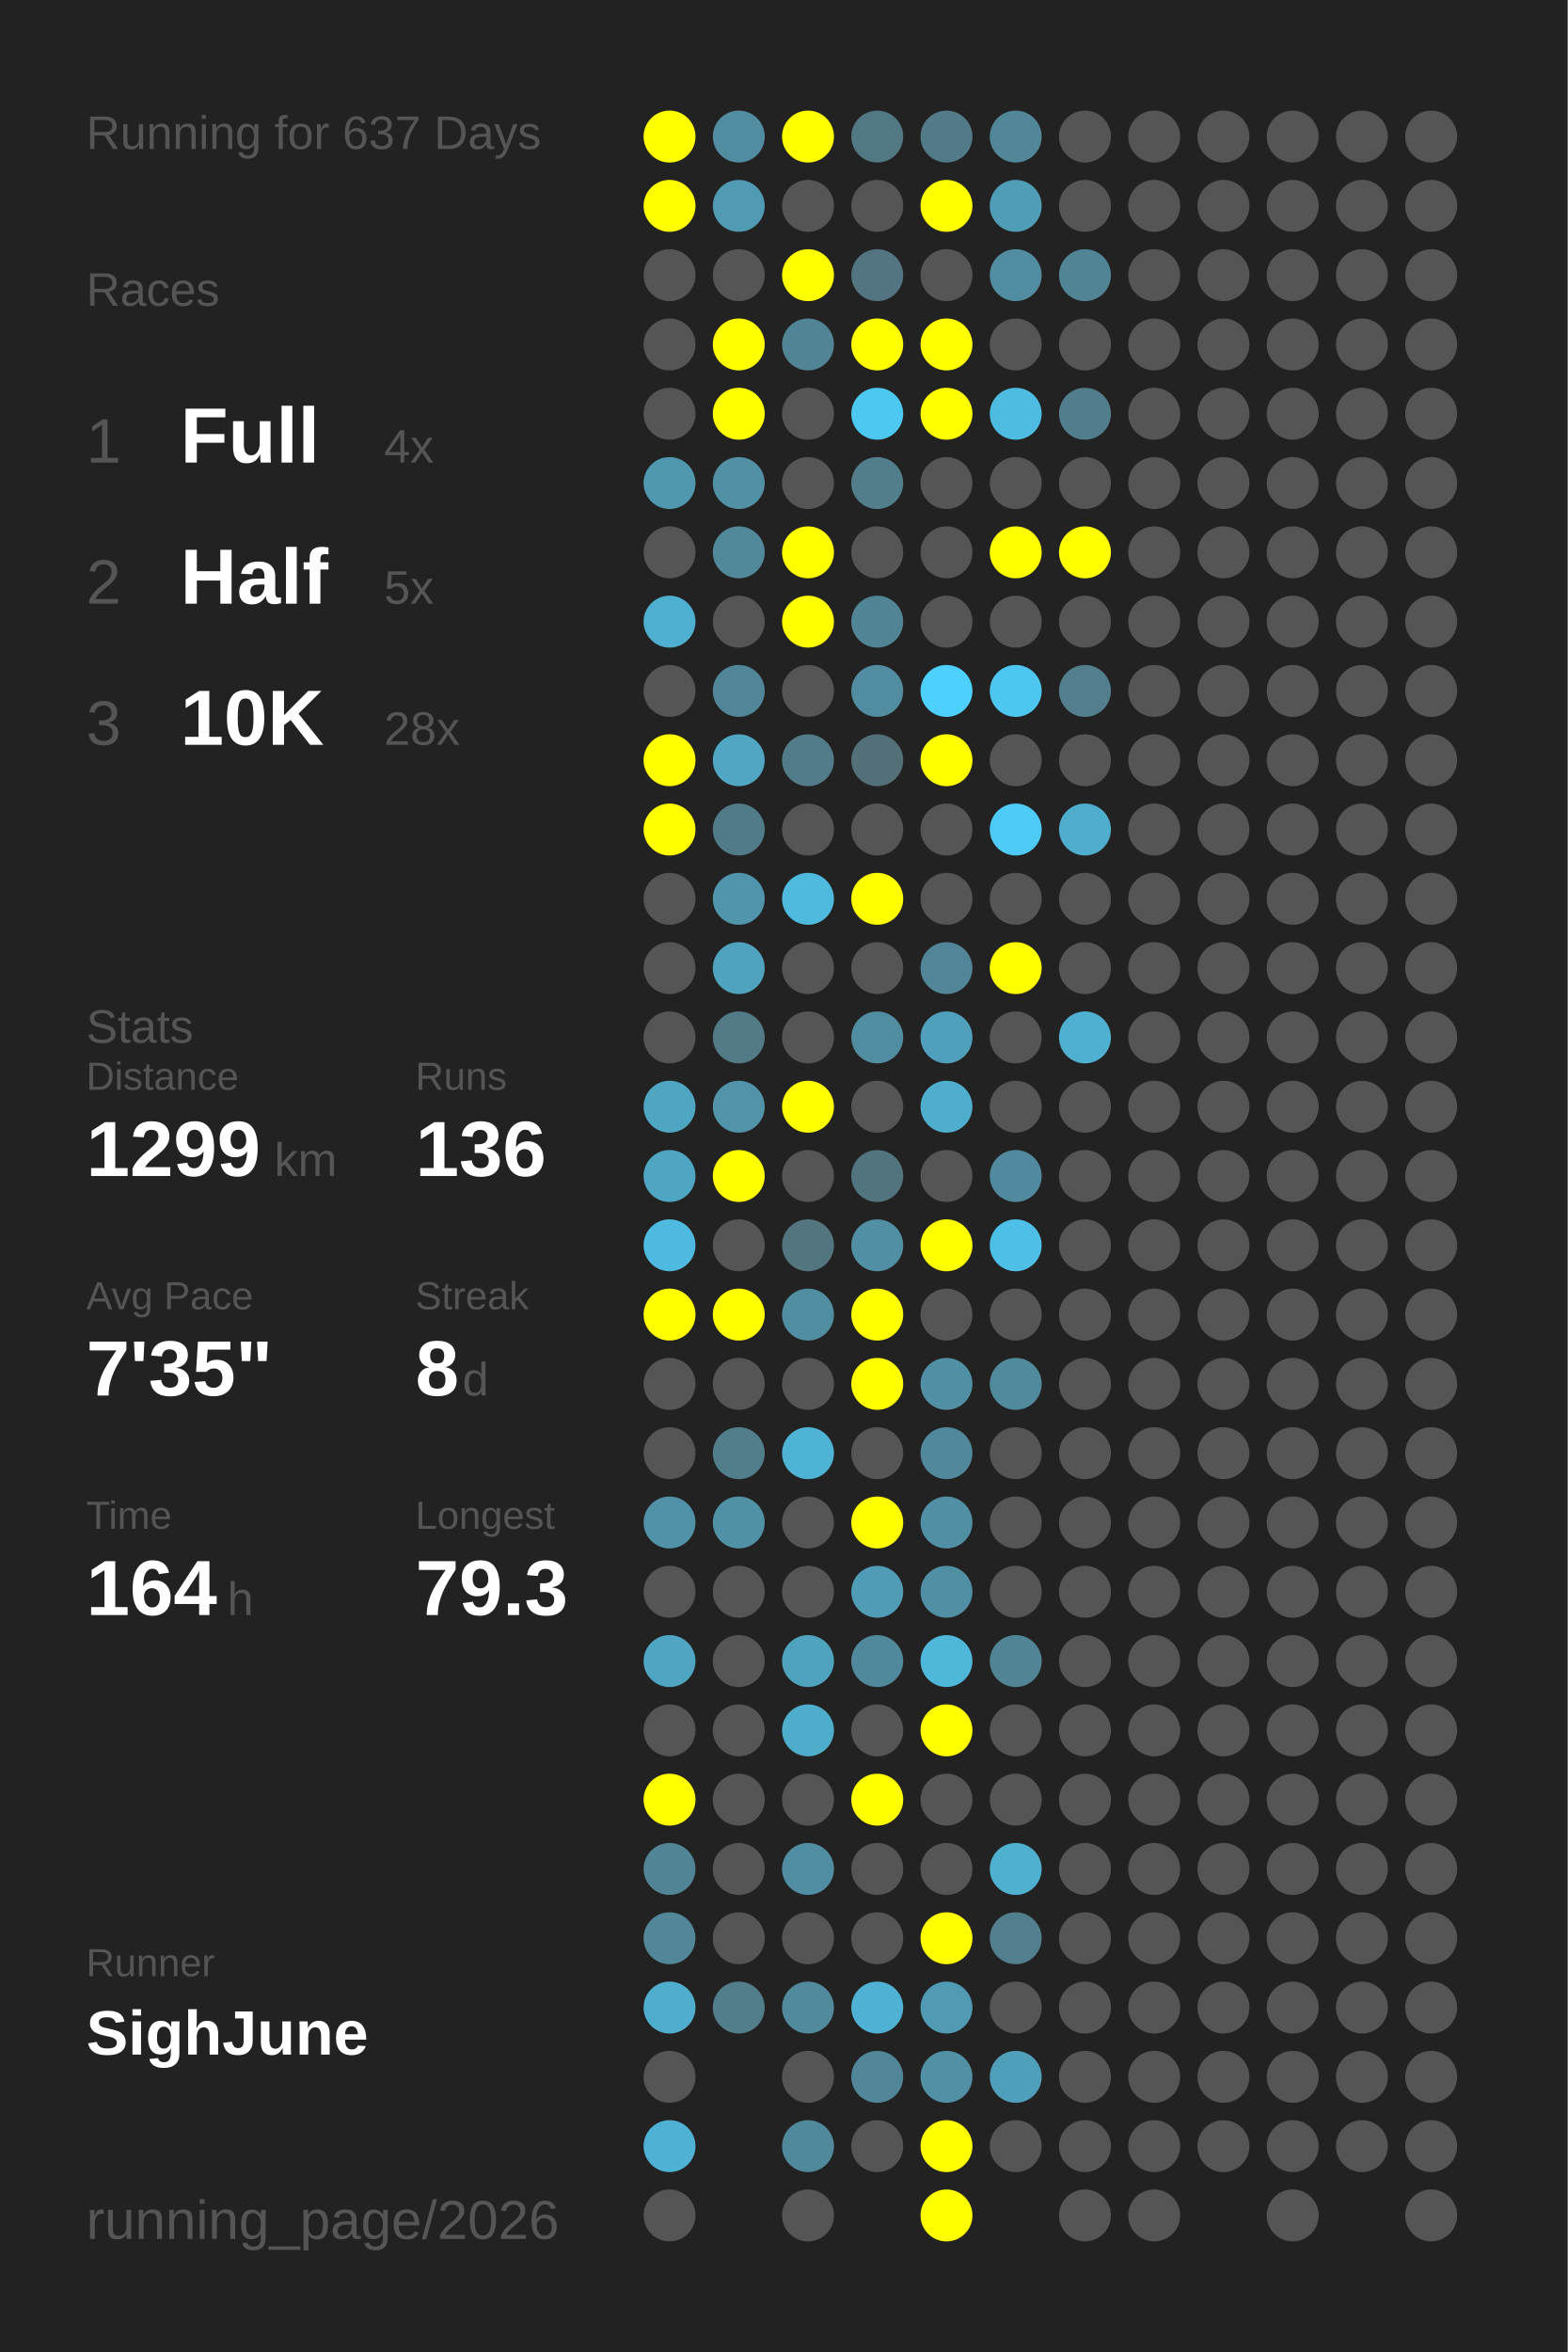
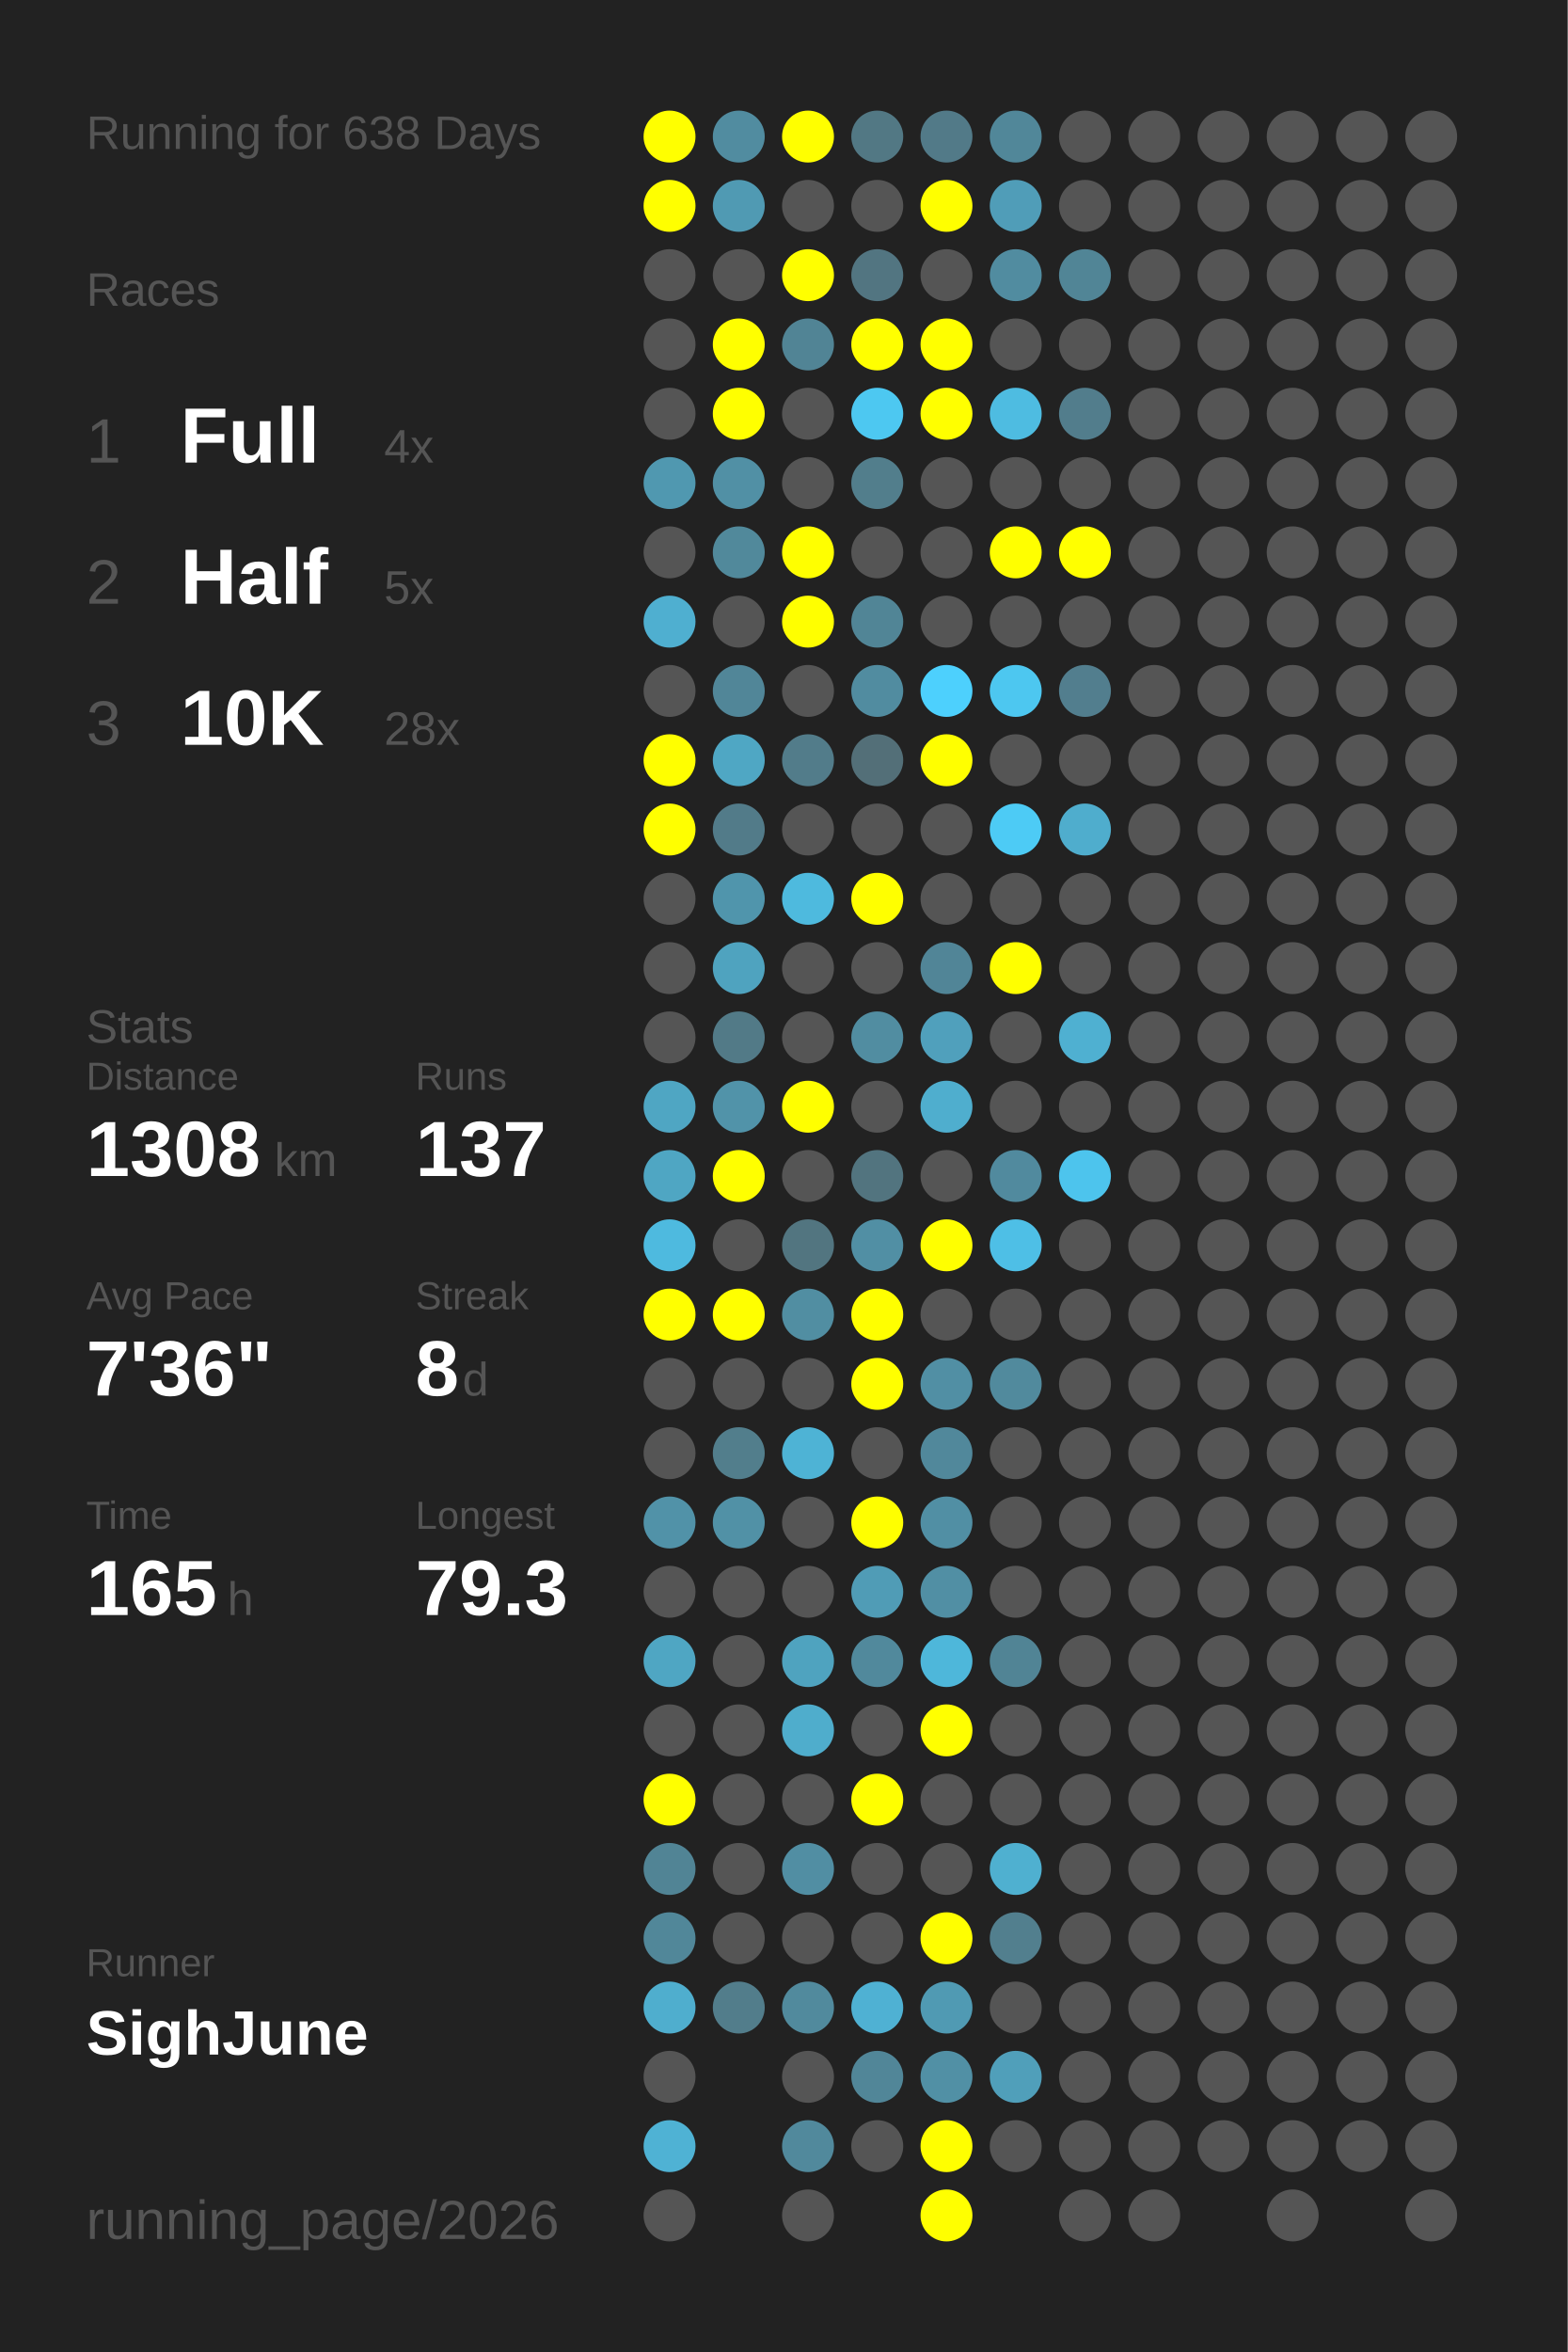
<svg xmlns="http://www.w3.org/2000/svg" baseProfile="full" height="300mm" version="1.1" viewBox="0,0,200,300" width="200mm">
  <defs />
  <rect fill="#222222" height="300" width="200" x="0" y="0" />
-   <text fill="#555555" style="font-size:6px; font-family:Arial;" x="11" y="19">Running for 637 Days</text>
+   <text fill="#555555" style="font-size:6px; font-family:Arial;" x="11" y="19">Running for 638 Days</text>
  <text fill="#555555" style="font-size:6px; font-family:Arial;" x="11" y="39">Races</text>
  <text fill="#555555" style="font-size:8px; font-family:Arial;" x="11" y="59">1</text>
  <text fill="#FFFFFF" style="font-size:10px; font-family:Arial; font-weight:bold;" x="23" y="59">Full</text>
  <text fill="#555555" style="font-size:6px; font-family:Arial;" x="49" y="59">4x</text>
  <text fill="#555555" style="font-size:8px; font-family:Arial;" x="11" y="77">2</text>
  <text fill="#FFFFFF" style="font-size:10px; font-family:Arial; font-weight:bold;" x="23" y="77">Half</text>
  <text fill="#555555" style="font-size:6px; font-family:Arial;" x="49" y="77">5x</text>
  <text fill="#555555" style="font-size:8px; font-family:Arial;" x="11" y="95">3</text>
  <text fill="#FFFFFF" style="font-size:10px; font-family:Arial; font-weight:bold;" x="23" y="95">10K</text>
  <text fill="#555555" style="font-size:6px; font-family:Arial;" x="49" y="95">28x</text>
  <text fill="#555555" style="font-size:6px; font-family:Arial;" x="11" y="133">Stats</text>
  <text fill="#555555" style="font-size:5px; font-family:Arial;" x="11" y="139">Distance</text>
-   <text fill="#FFFFFF" style="font-size:10px; font-family:Arial; font-weight:bold;" x="11" y="150">1299</text>
+   <text fill="#FFFFFF" style="font-size:10px; font-family:Arial; font-weight:bold;" x="11" y="150">1308</text>
  <text fill="#555555" style="font-size:6px; font-family:Arial;" x="35" y="150">km</text>
  <text fill="#555555" style="font-size:5px; font-family:Arial;" x="53" y="139">Runs</text>
-   <text fill="#FFFFFF" style="font-size:10px; font-family:Arial; font-weight:bold;" x="53" y="150">136</text>
+   <text fill="#FFFFFF" style="font-size:10px; font-family:Arial; font-weight:bold;" x="53" y="150">137</text>
  <text fill="#555555" style="font-size:5px; font-family:Arial;" x="11" y="167">Avg Pace</text>
-   <text fill="#FFFFFF" style="font-size:10px; font-family:Arial; font-weight:bold;" x="11" y="178">7'35"</text>
+   <text fill="#FFFFFF" style="font-size:10px; font-family:Arial; font-weight:bold;" x="11" y="178">7'36"</text>
  <text fill="#555555" style="font-size:5px; font-family:Arial;" x="53" y="167">Streak</text>
  <text fill="#FFFFFF" style="font-size:10px; font-family:Arial; font-weight:bold;" x="53" y="178">8</text>
  <text fill="#555555" style="font-size:6px; font-family:Arial;" x="59" y="178">d</text>
  <text fill="#555555" style="font-size:5px; font-family:Arial;" x="11" y="195">Time</text>
-   <text fill="#FFFFFF" style="font-size:10px; font-family:Arial; font-weight:bold;" x="11" y="206">164</text>
+   <text fill="#FFFFFF" style="font-size:10px; font-family:Arial; font-weight:bold;" x="11" y="206">165</text>
  <text fill="#555555" style="font-size:6px; font-family:Arial;" x="29" y="206">h</text>
  <text fill="#555555" style="font-size:5px; font-family:Arial;" x="53" y="195">Longest</text>
  <text fill="#FFFFFF" style="font-size:10px; font-family:Arial; font-weight:bold;" x="53" y="206">79.3</text>
  <text fill="#555555" style="font-size:5px; font-family:Arial;" x="11" y="252.065">Runner</text>
  <text fill="#FFFFFF" style="font-size:8px; font-family:Arial; font-weight:bold;" x="11" y="262.065">SighJune</text>
  <text fill="#555555" style="font-size:7px; font-family:Arial;" x="11" y="285.581">running_page/2026</text>
  <circle cx="85.417" cy="17.419" fill="#FFFF00" r="3.312" />
  <circle cx="85.417" cy="26.258" fill="#FFFF00" r="3.312" />
  <circle cx="85.417" cy="35.097" fill="#555555" r="3.312" />
  <circle cx="85.417" cy="43.935" fill="#555555" r="3.312" />
  <circle cx="85.417" cy="52.774" fill="#555555" r="3.312" />
  <circle cx="85.417" cy="61.613" fill="#5098b0" r="3.312" />
  <circle cx="85.417" cy="70.452" fill="#555555" r="3.312" />
  <circle cx="85.417" cy="79.29" fill="#4fafd0" r="3.312" />
  <circle cx="85.417" cy="88.129" fill="#555555" r="3.312" />
  <circle cx="85.417" cy="96.968" fill="#FFFF00" r="3.312" />
  <circle cx="85.417" cy="105.806" fill="#FFFF00" r="3.312" />
  <circle cx="85.417" cy="114.645" fill="#555555" r="3.312" />
  <circle cx="85.417" cy="123.484" fill="#555555" r="3.312" />
  <circle cx="85.417" cy="132.323" fill="#555555" r="3.312" />
  <circle cx="85.417" cy="141.161" fill="#4fa6c3" r="3.312" />
  <circle cx="85.417" cy="150" fill="#4fa6c3" r="3.312" />
  <circle cx="85.417" cy="158.839" fill="#4ebadf" r="3.312" />
  <circle cx="85.417" cy="167.677" fill="#FFFF00" r="3.312" />
  <circle cx="85.417" cy="176.516" fill="#555555" r="3.312" />
  <circle cx="85.417" cy="185.355" fill="#555555" r="3.312" />
  <circle cx="85.417" cy="194.194" fill="#5192a8" r="3.312" />
  <circle cx="85.417" cy="203.032" fill="#555555" r="3.312" />
  <circle cx="85.417" cy="211.871" fill="#4fa6c3" r="3.312" />
  <circle cx="85.417" cy="220.71" fill="#555555" r="3.312" />
  <circle cx="85.417" cy="229.548" fill="#FFFF00" r="3.312" />
  <circle cx="85.417" cy="238.387" fill="#518495" r="3.312" />
  <circle cx="85.417" cy="247.226" fill="#518799" r="3.312" />
  <circle cx="85.417" cy="256.065" fill="#4faece" r="3.312" />
  <circle cx="85.417" cy="264.903" fill="#555555" r="3.312" />
  <circle cx="85.417" cy="273.742" fill="#4fb2d4" r="3.312" />
  <circle cx="85.417" cy="282.581" fill="#555555" r="3.312" />
  <circle cx="94.25" cy="17.419" fill="#518ca0" r="3.312" />
  <circle cx="94.25" cy="26.258" fill="#509ab3" r="3.312" />
  <circle cx="94.25" cy="35.097" fill="#555555" r="3.312" />
  <circle cx="94.25" cy="43.935" fill="#FFFF00" r="3.312" />
  <circle cx="94.25" cy="52.774" fill="#FFFF00" r="3.312" />
  <circle cx="94.25" cy="61.613" fill="#5190a5" r="3.312" />
  <circle cx="94.25" cy="70.452" fill="#51899b" r="3.312" />
  <circle cx="94.25" cy="79.29" fill="#555555" r="3.312" />
  <circle cx="94.25" cy="88.129" fill="#518698" r="3.312" />
  <circle cx="94.25" cy="96.968" fill="#4fa7c4" r="3.312" />
  <circle cx="94.25" cy="105.806" fill="#527b89" r="3.312" />
  <circle cx="94.25" cy="114.645" fill="#5095ac" r="3.312" />
  <circle cx="94.25" cy="123.484" fill="#4fa3bf" r="3.312" />
  <circle cx="94.25" cy="132.323" fill="#527a87" r="3.312" />
  <circle cx="94.25" cy="141.161" fill="#5193a9" r="3.312" />
  <circle cx="94.25" cy="150" fill="#FFFF00" r="3.312" />
  <circle cx="94.25" cy="158.839" fill="#555555" r="3.312" />
  <circle cx="94.25" cy="167.677" fill="#FFFF00" r="3.312" />
  <circle cx="94.25" cy="176.516" fill="#555555" r="3.312" />
  <circle cx="94.25" cy="185.355" fill="#527e8c" r="3.312" />
  <circle cx="94.25" cy="194.194" fill="#5191a6" r="3.312" />
  <circle cx="94.25" cy="203.032" fill="#555555" r="3.312" />
  <circle cx="94.25" cy="211.871" fill="#555555" r="3.312" />
  <circle cx="94.25" cy="220.71" fill="#555555" r="3.312" />
  <circle cx="94.25" cy="229.548" fill="#555555" r="3.312" />
  <circle cx="94.25" cy="238.387" fill="#555555" r="3.312" />
  <circle cx="94.25" cy="247.226" fill="#555555" r="3.312" />
  <circle cx="94.25" cy="256.065" fill="#527d8b" r="3.312" />
  <circle cx="103.083" cy="17.419" fill="#FFFF00" r="3.312" />
  <circle cx="103.083" cy="26.258" fill="#555555" r="3.312" />
  <circle cx="103.083" cy="35.097" fill="#FFFF00" r="3.312" />
  <circle cx="103.083" cy="43.935" fill="#518495" r="3.312" />
  <circle cx="103.083" cy="52.774" fill="#555555" r="3.312" />
  <circle cx="103.083" cy="61.613" fill="#555555" r="3.312" />
  <circle cx="103.083" cy="70.452" fill="#FFFF00" r="3.312" />
  <circle cx="103.083" cy="79.29" fill="#FFFF00" r="3.312" />
  <circle cx="103.083" cy="88.129" fill="#555555" r="3.312" />
  <circle cx="103.083" cy="96.968" fill="#527c8a" r="3.312" />
  <circle cx="103.083" cy="105.806" fill="#555555" r="3.312" />
  <circle cx="103.083" cy="114.645" fill="#4ebade" r="3.312" />
  <circle cx="103.083" cy="123.484" fill="#555555" r="3.312" />
  <circle cx="103.083" cy="132.323" fill="#555555" r="3.312" />
  <circle cx="103.083" cy="141.161" fill="#FFFF00" r="3.312" />
  <circle cx="103.083" cy="150" fill="#555555" r="3.312" />
  <circle cx="103.083" cy="158.839" fill="#527580" r="3.312" />
  <circle cx="103.083" cy="167.677" fill="#518ea2" r="3.312" />
  <circle cx="103.083" cy="176.516" fill="#555555" r="3.312" />
  <circle cx="103.083" cy="185.355" fill="#4eb3d5" r="3.312" />
  <circle cx="103.083" cy="194.194" fill="#555555" r="3.312" />
  <circle cx="103.083" cy="203.032" fill="#555555" r="3.312" />
  <circle cx="103.083" cy="211.871" fill="#4fa3bf" r="3.312" />
  <circle cx="103.083" cy="220.71" fill="#4fadcc" r="3.312" />
  <circle cx="103.083" cy="229.548" fill="#555555" r="3.312" />
  <circle cx="103.083" cy="238.387" fill="#518ea3" r="3.312" />
  <circle cx="103.083" cy="247.226" fill="#555555" r="3.312" />
  <circle cx="103.083" cy="256.065" fill="#518a9d" r="3.312" />
  <circle cx="103.083" cy="264.903" fill="#555555" r="3.312" />
  <circle cx="103.083" cy="273.742" fill="#51899c" r="3.312" />
  <circle cx="103.083" cy="282.581" fill="#555555" r="3.312" />
  <circle cx="111.917" cy="17.419" fill="#527884" r="3.312" />
  <circle cx="111.917" cy="26.258" fill="#555555" r="3.312" />
  <circle cx="111.917" cy="35.097" fill="#527581" r="3.312" />
  <circle cx="111.917" cy="43.935" fill="#FFFF00" r="3.312" />
  <circle cx="111.917" cy="52.774" fill="#4dc8f1" r="3.312" />
  <circle cx="111.917" cy="61.613" fill="#527e8c" r="3.312" />
  <circle cx="111.917" cy="70.452" fill="#555555" r="3.312" />
  <circle cx="111.917" cy="79.29" fill="#518596" r="3.312" />
  <circle cx="111.917" cy="88.129" fill="#518ca0" r="3.312" />
  <circle cx="111.917" cy="96.968" fill="#536f78" r="3.312" />
  <circle cx="111.917" cy="105.806" fill="#555555" r="3.312" />
  <circle cx="111.917" cy="114.645" fill="#FFFF00" r="3.312" />
  <circle cx="111.917" cy="123.484" fill="#555555" r="3.312" />
  <circle cx="111.917" cy="132.323" fill="#518da1" r="3.312" />
  <circle cx="111.917" cy="141.161" fill="#555555" r="3.312" />
  <circle cx="111.917" cy="150" fill="#52747f" r="3.312" />
  <circle cx="111.917" cy="158.839" fill="#518fa4" r="3.312" />
  <circle cx="111.917" cy="167.677" fill="#FFFF00" r="3.312" />
  <circle cx="111.917" cy="176.516" fill="#FFFF00" r="3.312" />
  <circle cx="111.917" cy="185.355" fill="#555555" r="3.312" />
  <circle cx="111.917" cy="194.194" fill="#FFFF00" r="3.312" />
  <circle cx="111.917" cy="203.032" fill="#509cb6" r="3.312" />
  <circle cx="111.917" cy="211.871" fill="#51899c" r="3.312" />
  <circle cx="111.917" cy="220.71" fill="#555555" r="3.312" />
  <circle cx="111.917" cy="229.548" fill="#FFFF00" r="3.312" />
  <circle cx="111.917" cy="238.387" fill="#555555" r="3.312" />
  <circle cx="111.917" cy="247.226" fill="#555555" r="3.312" />
  <circle cx="111.917" cy="256.065" fill="#4fb1d3" r="3.312" />
  <circle cx="111.917" cy="264.903" fill="#518698" r="3.312" />
  <circle cx="111.917" cy="273.742" fill="#555555" r="3.312" />
  <circle cx="120.75" cy="17.419" fill="#527a88" r="3.312" />
  <circle cx="120.75" cy="26.258" fill="#FFFF00" r="3.312" />
  <circle cx="120.75" cy="35.097" fill="#555555" r="3.312" />
  <circle cx="120.75" cy="43.935" fill="#FFFF00" r="3.312" />
  <circle cx="120.75" cy="52.774" fill="#FFFF00" r="3.312" />
  <circle cx="120.75" cy="61.613" fill="#555555" r="3.312" />
  <circle cx="120.75" cy="70.452" fill="#555555" r="3.312" />
  <circle cx="120.75" cy="79.29" fill="#555555" r="3.312" />
  <circle cx="120.75" cy="88.129" fill="#4dd0fd" r="3.312" />
  <circle cx="120.75" cy="96.968" fill="#FFFF00" r="3.312" />
  <circle cx="120.75" cy="105.806" fill="#555555" r="3.312" />
  <circle cx="120.75" cy="114.645" fill="#555555" r="3.312" />
  <circle cx="120.75" cy="123.484" fill="#518597" r="3.312" />
  <circle cx="120.75" cy="132.323" fill="#50a0bc" r="3.312" />
  <circle cx="120.75" cy="141.161" fill="#4faece" r="3.312" />
  <circle cx="120.75" cy="150" fill="#555555" r="3.312" />
  <circle cx="120.75" cy="158.839" fill="#FFFF00" r="3.312" />
  <circle cx="120.75" cy="167.677" fill="#555555" r="3.312" />
  <circle cx="120.75" cy="176.516" fill="#518fa4" r="3.312" />
  <circle cx="120.75" cy="185.355" fill="#51889b" r="3.312" />
  <circle cx="120.75" cy="194.194" fill="#518fa4" r="3.312" />
  <circle cx="120.75" cy="203.032" fill="#518fa4" r="3.312" />
  <circle cx="120.75" cy="211.871" fill="#4eb7da" r="3.312" />
  <circle cx="120.75" cy="220.71" fill="#FFFF00" r="3.312" />
  <circle cx="120.75" cy="229.548" fill="#555555" r="3.312" />
  <circle cx="120.75" cy="238.387" fill="#555555" r="3.312" />
  <circle cx="120.75" cy="247.226" fill="#FFFF00" r="3.312" />
  <circle cx="120.75" cy="256.065" fill="#509ab3" r="3.312" />
  <circle cx="120.75" cy="264.903" fill="#5190a5" r="3.312" />
  <circle cx="120.75" cy="273.742" fill="#FFFF00" r="3.312" />
  <circle cx="120.75" cy="282.581" fill="#FFFF00" r="3.312" />
  <circle cx="129.583" cy="17.419" fill="#518799" r="3.312" />
  <circle cx="129.583" cy="26.258" fill="#509db8" r="3.312" />
  <circle cx="129.583" cy="35.097" fill="#518ca0" r="3.312" />
  <circle cx="129.583" cy="43.935" fill="#555555" r="3.312" />
  <circle cx="129.583" cy="52.774" fill="#4ebce1" r="3.312" />
  <circle cx="129.583" cy="61.613" fill="#555555" r="3.312" />
  <circle cx="129.583" cy="70.452" fill="#FFFF00" r="3.312" />
  <circle cx="129.583" cy="79.29" fill="#555555" r="3.312" />
  <circle cx="129.583" cy="88.129" fill="#4dc7f0" r="3.312" />
  <circle cx="129.583" cy="96.968" fill="#555555" r="3.312" />
  <circle cx="129.583" cy="105.806" fill="#4dcbf5" r="3.312" />
  <circle cx="129.583" cy="114.645" fill="#555555" r="3.312" />
  <circle cx="129.583" cy="123.484" fill="#FFFF00" r="3.312" />
  <circle cx="129.583" cy="132.323" fill="#555555" r="3.312" />
  <circle cx="129.583" cy="141.161" fill="#555555" r="3.312" />
  <circle cx="129.583" cy="150" fill="#518a9e" r="3.312" />
  <circle cx="129.583" cy="158.839" fill="#4ebfe6" r="3.312" />
  <circle cx="129.583" cy="167.677" fill="#555555" r="3.312" />
  <circle cx="129.583" cy="176.516" fill="#518a9d" r="3.312" />
  <circle cx="129.583" cy="185.355" fill="#555555" r="3.312" />
  <circle cx="129.583" cy="194.194" fill="#555555" r="3.312" />
  <circle cx="129.583" cy="203.032" fill="#555555" r="3.312" />
  <circle cx="129.583" cy="211.871" fill="#518495" r="3.312" />
  <circle cx="129.583" cy="220.71" fill="#555555" r="3.312" />
  <circle cx="129.583" cy="229.548" fill="#555555" r="3.312" />
  <circle cx="129.583" cy="238.387" fill="#4fb0d0" r="3.312" />
  <circle cx="129.583" cy="247.226" fill="#527f8e" r="3.312" />
  <circle cx="129.583" cy="256.065" fill="#555555" r="3.312" />
  <circle cx="129.583" cy="264.903" fill="#509fba" r="3.312" />
  <circle cx="129.583" cy="273.742" fill="#555555" r="3.312" />
  <circle cx="138.417" cy="17.419" fill="#555555" r="3.312" />
  <circle cx="138.417" cy="26.258" fill="#555555" r="3.312" />
  <circle cx="138.417" cy="35.097" fill="#518596" r="3.312" />
  <circle cx="138.417" cy="43.935" fill="#555555" r="3.312" />
  <circle cx="138.417" cy="52.774" fill="#527d8c" r="3.312" />
  <circle cx="138.417" cy="61.613" fill="#555555" r="3.312" />
  <circle cx="138.417" cy="70.452" fill="#FFFF00" r="3.312" />
  <circle cx="138.417" cy="79.29" fill="#555555" r="3.312" />
  <circle cx="138.417" cy="88.129" fill="#527e8e" r="3.312" />
  <circle cx="138.417" cy="96.968" fill="#555555" r="3.312" />
  <circle cx="138.417" cy="105.806" fill="#4fadcd" r="3.312" />
  <circle cx="138.417" cy="114.645" fill="#555555" r="3.312" />
  <circle cx="138.417" cy="123.484" fill="#555555" r="3.312" />
  <circle cx="138.417" cy="132.323" fill="#4fb0d1" r="3.312" />
  <circle cx="138.417" cy="141.161" fill="#555555" r="3.312" />
-   <circle cx="138.417" cy="150" fill="#555555" r="3.312" />
+   <circle cx="138.417" cy="150" fill="#4dc4ed" r="3.312" />
  <circle cx="138.417" cy="158.839" fill="#555555" r="3.312" />
  <circle cx="138.417" cy="167.677" fill="#555555" r="3.312" />
  <circle cx="138.417" cy="176.516" fill="#555555" r="3.312" />
  <circle cx="138.417" cy="185.355" fill="#555555" r="3.312" />
  <circle cx="138.417" cy="194.194" fill="#555555" r="3.312" />
  <circle cx="138.417" cy="203.032" fill="#555555" r="3.312" />
  <circle cx="138.417" cy="211.871" fill="#555555" r="3.312" />
  <circle cx="138.417" cy="220.71" fill="#555555" r="3.312" />
  <circle cx="138.417" cy="229.548" fill="#555555" r="3.312" />
  <circle cx="138.417" cy="238.387" fill="#555555" r="3.312" />
  <circle cx="138.417" cy="247.226" fill="#555555" r="3.312" />
  <circle cx="138.417" cy="256.065" fill="#555555" r="3.312" />
  <circle cx="138.417" cy="264.903" fill="#555555" r="3.312" />
  <circle cx="138.417" cy="273.742" fill="#555555" r="3.312" />
  <circle cx="138.417" cy="282.581" fill="#555555" r="3.312" />
  <circle cx="147.25" cy="17.419" fill="#555555" r="3.312" />
  <circle cx="147.25" cy="26.258" fill="#555555" r="3.312" />
  <circle cx="147.25" cy="35.097" fill="#555555" r="3.312" />
  <circle cx="147.25" cy="43.935" fill="#555555" r="3.312" />
  <circle cx="147.25" cy="52.774" fill="#555555" r="3.312" />
  <circle cx="147.25" cy="61.613" fill="#555555" r="3.312" />
  <circle cx="147.25" cy="70.452" fill="#555555" r="3.312" />
  <circle cx="147.25" cy="79.29" fill="#555555" r="3.312" />
  <circle cx="147.25" cy="88.129" fill="#555555" r="3.312" />
  <circle cx="147.25" cy="96.968" fill="#555555" r="3.312" />
  <circle cx="147.25" cy="105.806" fill="#555555" r="3.312" />
  <circle cx="147.25" cy="114.645" fill="#555555" r="3.312" />
  <circle cx="147.25" cy="123.484" fill="#555555" r="3.312" />
  <circle cx="147.25" cy="132.323" fill="#555555" r="3.312" />
  <circle cx="147.25" cy="141.161" fill="#555555" r="3.312" />
  <circle cx="147.25" cy="150" fill="#555555" r="3.312" />
  <circle cx="147.25" cy="158.839" fill="#555555" r="3.312" />
  <circle cx="147.25" cy="167.677" fill="#555555" r="3.312" />
  <circle cx="147.25" cy="176.516" fill="#555555" r="3.312" />
  <circle cx="147.25" cy="185.355" fill="#555555" r="3.312" />
  <circle cx="147.25" cy="194.194" fill="#555555" r="3.312" />
  <circle cx="147.25" cy="203.032" fill="#555555" r="3.312" />
  <circle cx="147.25" cy="211.871" fill="#555555" r="3.312" />
  <circle cx="147.25" cy="220.71" fill="#555555" r="3.312" />
  <circle cx="147.25" cy="229.548" fill="#555555" r="3.312" />
  <circle cx="147.25" cy="238.387" fill="#555555" r="3.312" />
  <circle cx="147.25" cy="247.226" fill="#555555" r="3.312" />
  <circle cx="147.25" cy="256.065" fill="#555555" r="3.312" />
  <circle cx="147.25" cy="264.903" fill="#555555" r="3.312" />
  <circle cx="147.25" cy="273.742" fill="#555555" r="3.312" />
  <circle cx="147.25" cy="282.581" fill="#555555" r="3.312" />
  <circle cx="156.083" cy="17.419" fill="#555555" r="3.312" />
  <circle cx="156.083" cy="26.258" fill="#555555" r="3.312" />
  <circle cx="156.083" cy="35.097" fill="#555555" r="3.312" />
  <circle cx="156.083" cy="43.935" fill="#555555" r="3.312" />
  <circle cx="156.083" cy="52.774" fill="#555555" r="3.312" />
  <circle cx="156.083" cy="61.613" fill="#555555" r="3.312" />
  <circle cx="156.083" cy="70.452" fill="#555555" r="3.312" />
  <circle cx="156.083" cy="79.29" fill="#555555" r="3.312" />
  <circle cx="156.083" cy="88.129" fill="#555555" r="3.312" />
  <circle cx="156.083" cy="96.968" fill="#555555" r="3.312" />
  <circle cx="156.083" cy="105.806" fill="#555555" r="3.312" />
  <circle cx="156.083" cy="114.645" fill="#555555" r="3.312" />
  <circle cx="156.083" cy="123.484" fill="#555555" r="3.312" />
  <circle cx="156.083" cy="132.323" fill="#555555" r="3.312" />
  <circle cx="156.083" cy="141.161" fill="#555555" r="3.312" />
  <circle cx="156.083" cy="150" fill="#555555" r="3.312" />
  <circle cx="156.083" cy="158.839" fill="#555555" r="3.312" />
  <circle cx="156.083" cy="167.677" fill="#555555" r="3.312" />
  <circle cx="156.083" cy="176.516" fill="#555555" r="3.312" />
  <circle cx="156.083" cy="185.355" fill="#555555" r="3.312" />
  <circle cx="156.083" cy="194.194" fill="#555555" r="3.312" />
  <circle cx="156.083" cy="203.032" fill="#555555" r="3.312" />
  <circle cx="156.083" cy="211.871" fill="#555555" r="3.312" />
  <circle cx="156.083" cy="220.71" fill="#555555" r="3.312" />
  <circle cx="156.083" cy="229.548" fill="#555555" r="3.312" />
  <circle cx="156.083" cy="238.387" fill="#555555" r="3.312" />
  <circle cx="156.083" cy="247.226" fill="#555555" r="3.312" />
  <circle cx="156.083" cy="256.065" fill="#555555" r="3.312" />
  <circle cx="156.083" cy="264.903" fill="#555555" r="3.312" />
  <circle cx="156.083" cy="273.742" fill="#555555" r="3.312" />
  <circle cx="164.917" cy="17.419" fill="#555555" r="3.312" />
  <circle cx="164.917" cy="26.258" fill="#555555" r="3.312" />
  <circle cx="164.917" cy="35.097" fill="#555555" r="3.312" />
  <circle cx="164.917" cy="43.935" fill="#555555" r="3.312" />
  <circle cx="164.917" cy="52.774" fill="#555555" r="3.312" />
  <circle cx="164.917" cy="61.613" fill="#555555" r="3.312" />
  <circle cx="164.917" cy="70.452" fill="#555555" r="3.312" />
  <circle cx="164.917" cy="79.29" fill="#555555" r="3.312" />
  <circle cx="164.917" cy="88.129" fill="#555555" r="3.312" />
  <circle cx="164.917" cy="96.968" fill="#555555" r="3.312" />
  <circle cx="164.917" cy="105.806" fill="#555555" r="3.312" />
  <circle cx="164.917" cy="114.645" fill="#555555" r="3.312" />
  <circle cx="164.917" cy="123.484" fill="#555555" r="3.312" />
  <circle cx="164.917" cy="132.323" fill="#555555" r="3.312" />
  <circle cx="164.917" cy="141.161" fill="#555555" r="3.312" />
  <circle cx="164.917" cy="150" fill="#555555" r="3.312" />
  <circle cx="164.917" cy="158.839" fill="#555555" r="3.312" />
  <circle cx="164.917" cy="167.677" fill="#555555" r="3.312" />
  <circle cx="164.917" cy="176.516" fill="#555555" r="3.312" />
  <circle cx="164.917" cy="185.355" fill="#555555" r="3.312" />
  <circle cx="164.917" cy="194.194" fill="#555555" r="3.312" />
  <circle cx="164.917" cy="203.032" fill="#555555" r="3.312" />
  <circle cx="164.917" cy="211.871" fill="#555555" r="3.312" />
  <circle cx="164.917" cy="220.71" fill="#555555" r="3.312" />
  <circle cx="164.917" cy="229.548" fill="#555555" r="3.312" />
  <circle cx="164.917" cy="238.387" fill="#555555" r="3.312" />
  <circle cx="164.917" cy="247.226" fill="#555555" r="3.312" />
  <circle cx="164.917" cy="256.065" fill="#555555" r="3.312" />
  <circle cx="164.917" cy="264.903" fill="#555555" r="3.312" />
  <circle cx="164.917" cy="273.742" fill="#555555" r="3.312" />
  <circle cx="164.917" cy="282.581" fill="#555555" r="3.312" />
  <circle cx="173.75" cy="17.419" fill="#555555" r="3.312" />
  <circle cx="173.75" cy="26.258" fill="#555555" r="3.312" />
  <circle cx="173.75" cy="35.097" fill="#555555" r="3.312" />
  <circle cx="173.75" cy="43.935" fill="#555555" r="3.312" />
  <circle cx="173.75" cy="52.774" fill="#555555" r="3.312" />
  <circle cx="173.75" cy="61.613" fill="#555555" r="3.312" />
  <circle cx="173.75" cy="70.452" fill="#555555" r="3.312" />
  <circle cx="173.75" cy="79.29" fill="#555555" r="3.312" />
  <circle cx="173.75" cy="88.129" fill="#555555" r="3.312" />
  <circle cx="173.75" cy="96.968" fill="#555555" r="3.312" />
  <circle cx="173.75" cy="105.806" fill="#555555" r="3.312" />
  <circle cx="173.75" cy="114.645" fill="#555555" r="3.312" />
  <circle cx="173.75" cy="123.484" fill="#555555" r="3.312" />
  <circle cx="173.75" cy="132.323" fill="#555555" r="3.312" />
  <circle cx="173.75" cy="141.161" fill="#555555" r="3.312" />
  <circle cx="173.75" cy="150" fill="#555555" r="3.312" />
  <circle cx="173.75" cy="158.839" fill="#555555" r="3.312" />
  <circle cx="173.75" cy="167.677" fill="#555555" r="3.312" />
  <circle cx="173.75" cy="176.516" fill="#555555" r="3.312" />
  <circle cx="173.75" cy="185.355" fill="#555555" r="3.312" />
  <circle cx="173.75" cy="194.194" fill="#555555" r="3.312" />
  <circle cx="173.75" cy="203.032" fill="#555555" r="3.312" />
  <circle cx="173.75" cy="211.871" fill="#555555" r="3.312" />
  <circle cx="173.75" cy="220.71" fill="#555555" r="3.312" />
  <circle cx="173.75" cy="229.548" fill="#555555" r="3.312" />
  <circle cx="173.75" cy="238.387" fill="#555555" r="3.312" />
  <circle cx="173.75" cy="247.226" fill="#555555" r="3.312" />
  <circle cx="173.75" cy="256.065" fill="#555555" r="3.312" />
  <circle cx="173.75" cy="264.903" fill="#555555" r="3.312" />
  <circle cx="173.75" cy="273.742" fill="#555555" r="3.312" />
  <circle cx="182.583" cy="17.419" fill="#555555" r="3.312" />
  <circle cx="182.583" cy="26.258" fill="#555555" r="3.312" />
  <circle cx="182.583" cy="35.097" fill="#555555" r="3.312" />
  <circle cx="182.583" cy="43.935" fill="#555555" r="3.312" />
  <circle cx="182.583" cy="52.774" fill="#555555" r="3.312" />
  <circle cx="182.583" cy="61.613" fill="#555555" r="3.312" />
  <circle cx="182.583" cy="70.452" fill="#555555" r="3.312" />
  <circle cx="182.583" cy="79.29" fill="#555555" r="3.312" />
  <circle cx="182.583" cy="88.129" fill="#555555" r="3.312" />
  <circle cx="182.583" cy="96.968" fill="#555555" r="3.312" />
  <circle cx="182.583" cy="105.806" fill="#555555" r="3.312" />
  <circle cx="182.583" cy="114.645" fill="#555555" r="3.312" />
  <circle cx="182.583" cy="123.484" fill="#555555" r="3.312" />
  <circle cx="182.583" cy="132.323" fill="#555555" r="3.312" />
  <circle cx="182.583" cy="141.161" fill="#555555" r="3.312" />
  <circle cx="182.583" cy="150" fill="#555555" r="3.312" />
  <circle cx="182.583" cy="158.839" fill="#555555" r="3.312" />
  <circle cx="182.583" cy="167.677" fill="#555555" r="3.312" />
  <circle cx="182.583" cy="176.516" fill="#555555" r="3.312" />
  <circle cx="182.583" cy="185.355" fill="#555555" r="3.312" />
  <circle cx="182.583" cy="194.194" fill="#555555" r="3.312" />
  <circle cx="182.583" cy="203.032" fill="#555555" r="3.312" />
  <circle cx="182.583" cy="211.871" fill="#555555" r="3.312" />
  <circle cx="182.583" cy="220.71" fill="#555555" r="3.312" />
  <circle cx="182.583" cy="229.548" fill="#555555" r="3.312" />
  <circle cx="182.583" cy="238.387" fill="#555555" r="3.312" />
  <circle cx="182.583" cy="247.226" fill="#555555" r="3.312" />
  <circle cx="182.583" cy="256.065" fill="#555555" r="3.312" />
  <circle cx="182.583" cy="264.903" fill="#555555" r="3.312" />
  <circle cx="182.583" cy="273.742" fill="#555555" r="3.312" />
  <circle cx="182.583" cy="282.581" fill="#555555" r="3.312" />
</svg>
